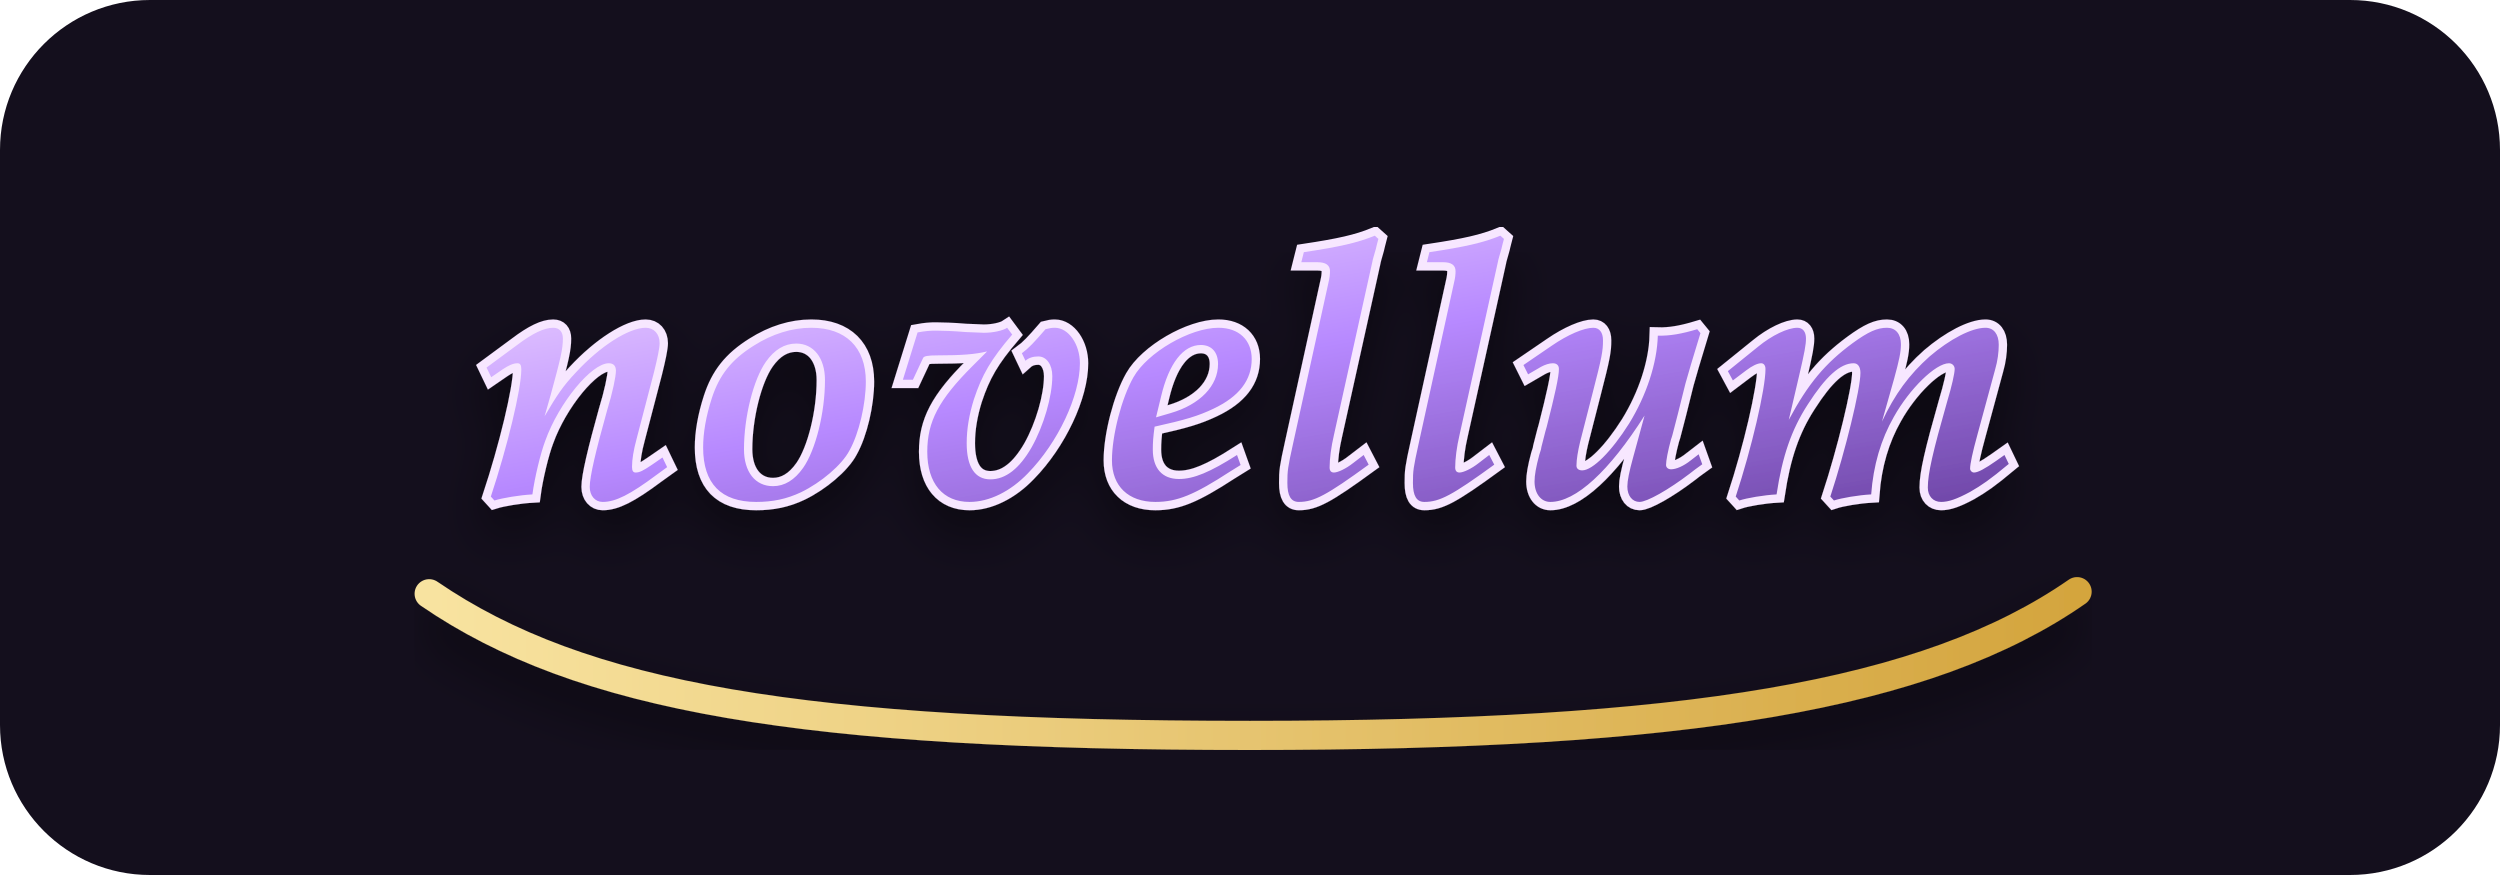
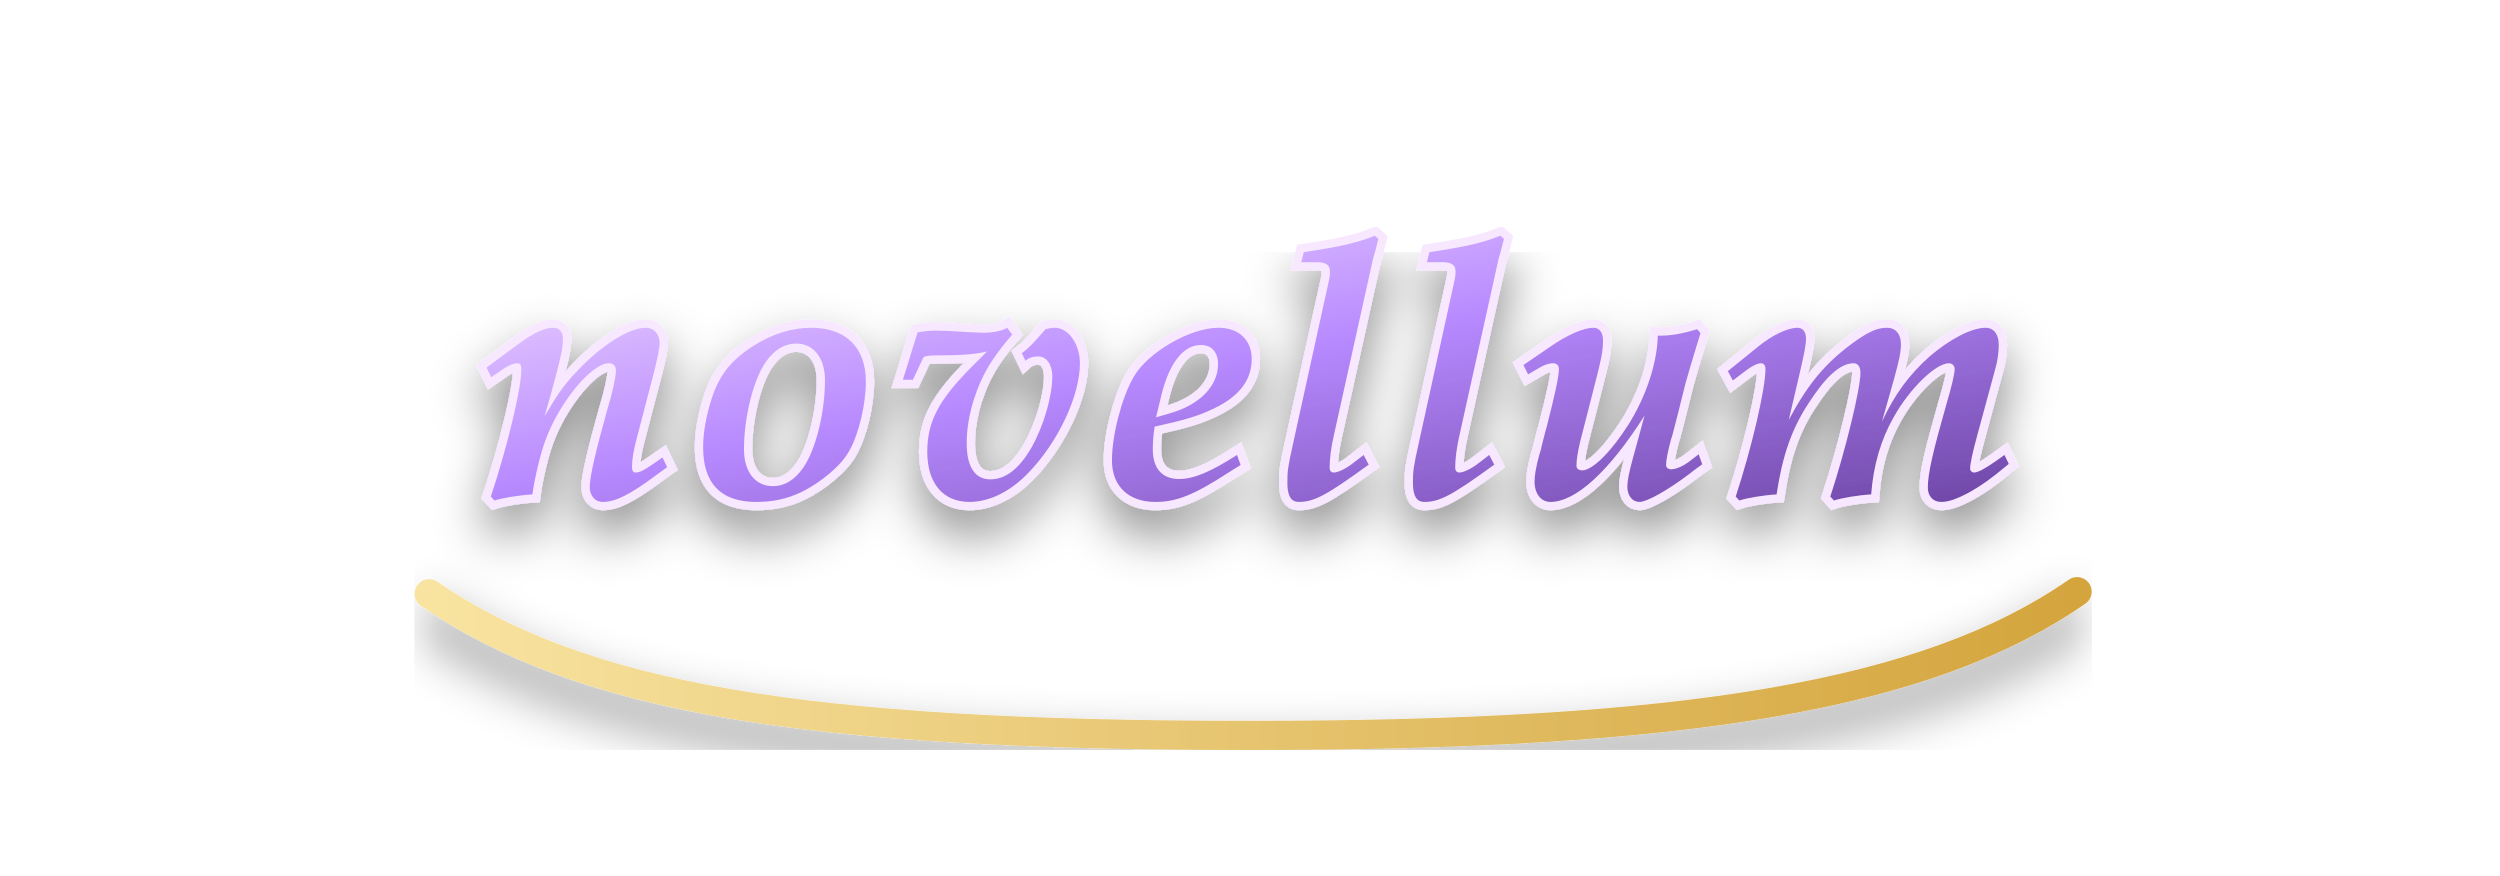
<svg xmlns="http://www.w3.org/2000/svg" viewBox="0 0 1200 420" role="img" aria-labelledby="title desc" version="1.1" id="svg8">
  <defs id="defs5">
    <linearGradient id="fill" x1="0%" y1="0%" x2="100%" y2="100%">
      <stop offset="0%" stop-color="#f3dcff" id="stop1" />
      <stop offset="48%" stop-color="#b789ff" id="stop2" />
      <stop offset="100%" stop-color="#6e46a6" id="stop3" />
    </linearGradient>
    <linearGradient id="gold" x1="0%" y1="0%" x2="100%" y2="0%">
      <stop offset="0%" stop-color="#f8e3a0" id="stop4" />
      <stop offset="100%" stop-color="#d4a53e" id="stop5" />
    </linearGradient>
    <filter id="shadow" x="-0.009" y="-0.017" width="1.018" height="1.046">
      <feDropShadow dx="0" dy="12" stdDeviation="12" flood-color="#09060e" flood-opacity="0.45" />
    </filter>
  </defs>
-   <rect width="1200" height="420" rx="72" fill="#140f1d" id="rect5" />
  <g filter="url(#shadow)" id="g8">
    <text x="600" y="238" text-anchor="middle" font-size="172" font-weight="800" font-family="Georgia, 'Palatino Linotype', serif" font-style="italic" letter-spacing="3" fill="url(#fill)" stroke="#f7e7ff" stroke-width="8" paint-order="stroke fill" id="text5">
      novellum
    </text>
    <path d="M206 285c73 50 180 68 394 68 209 0 325-19 397-69" fill="none" stroke="url(#gold)" stroke-width="14" stroke-linecap="round" id="path5" />
  </g>
</svg>
